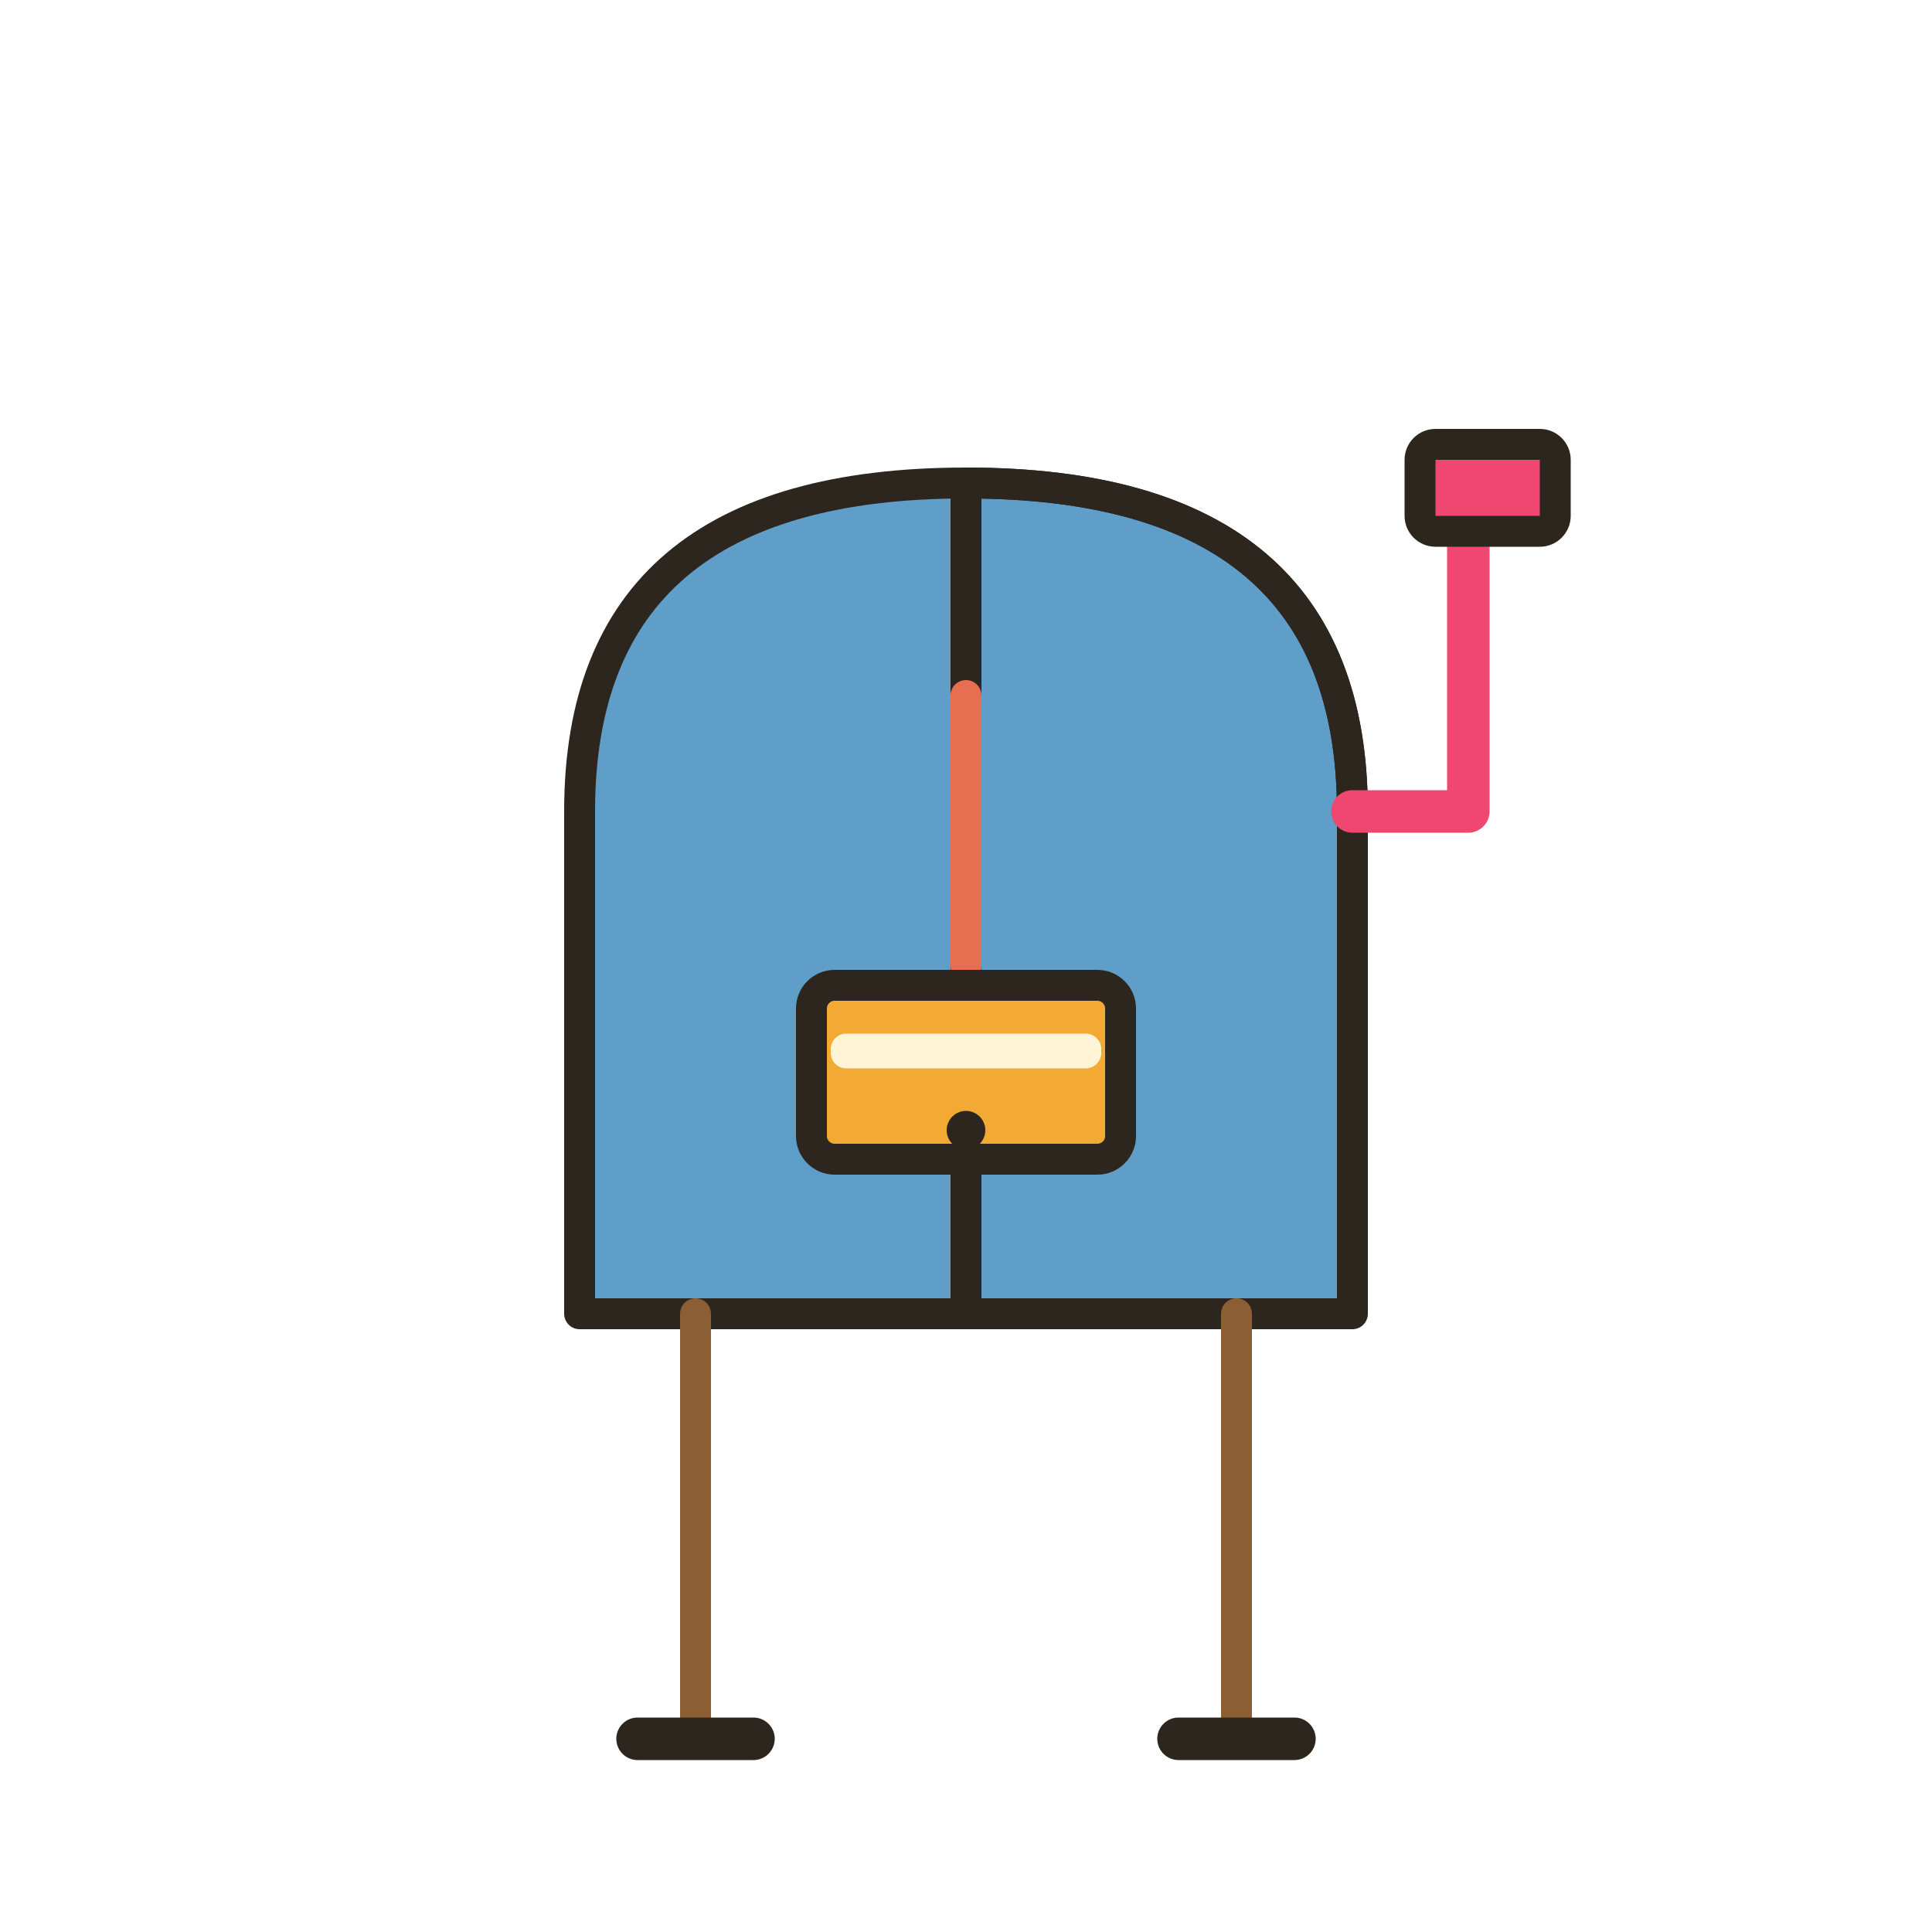
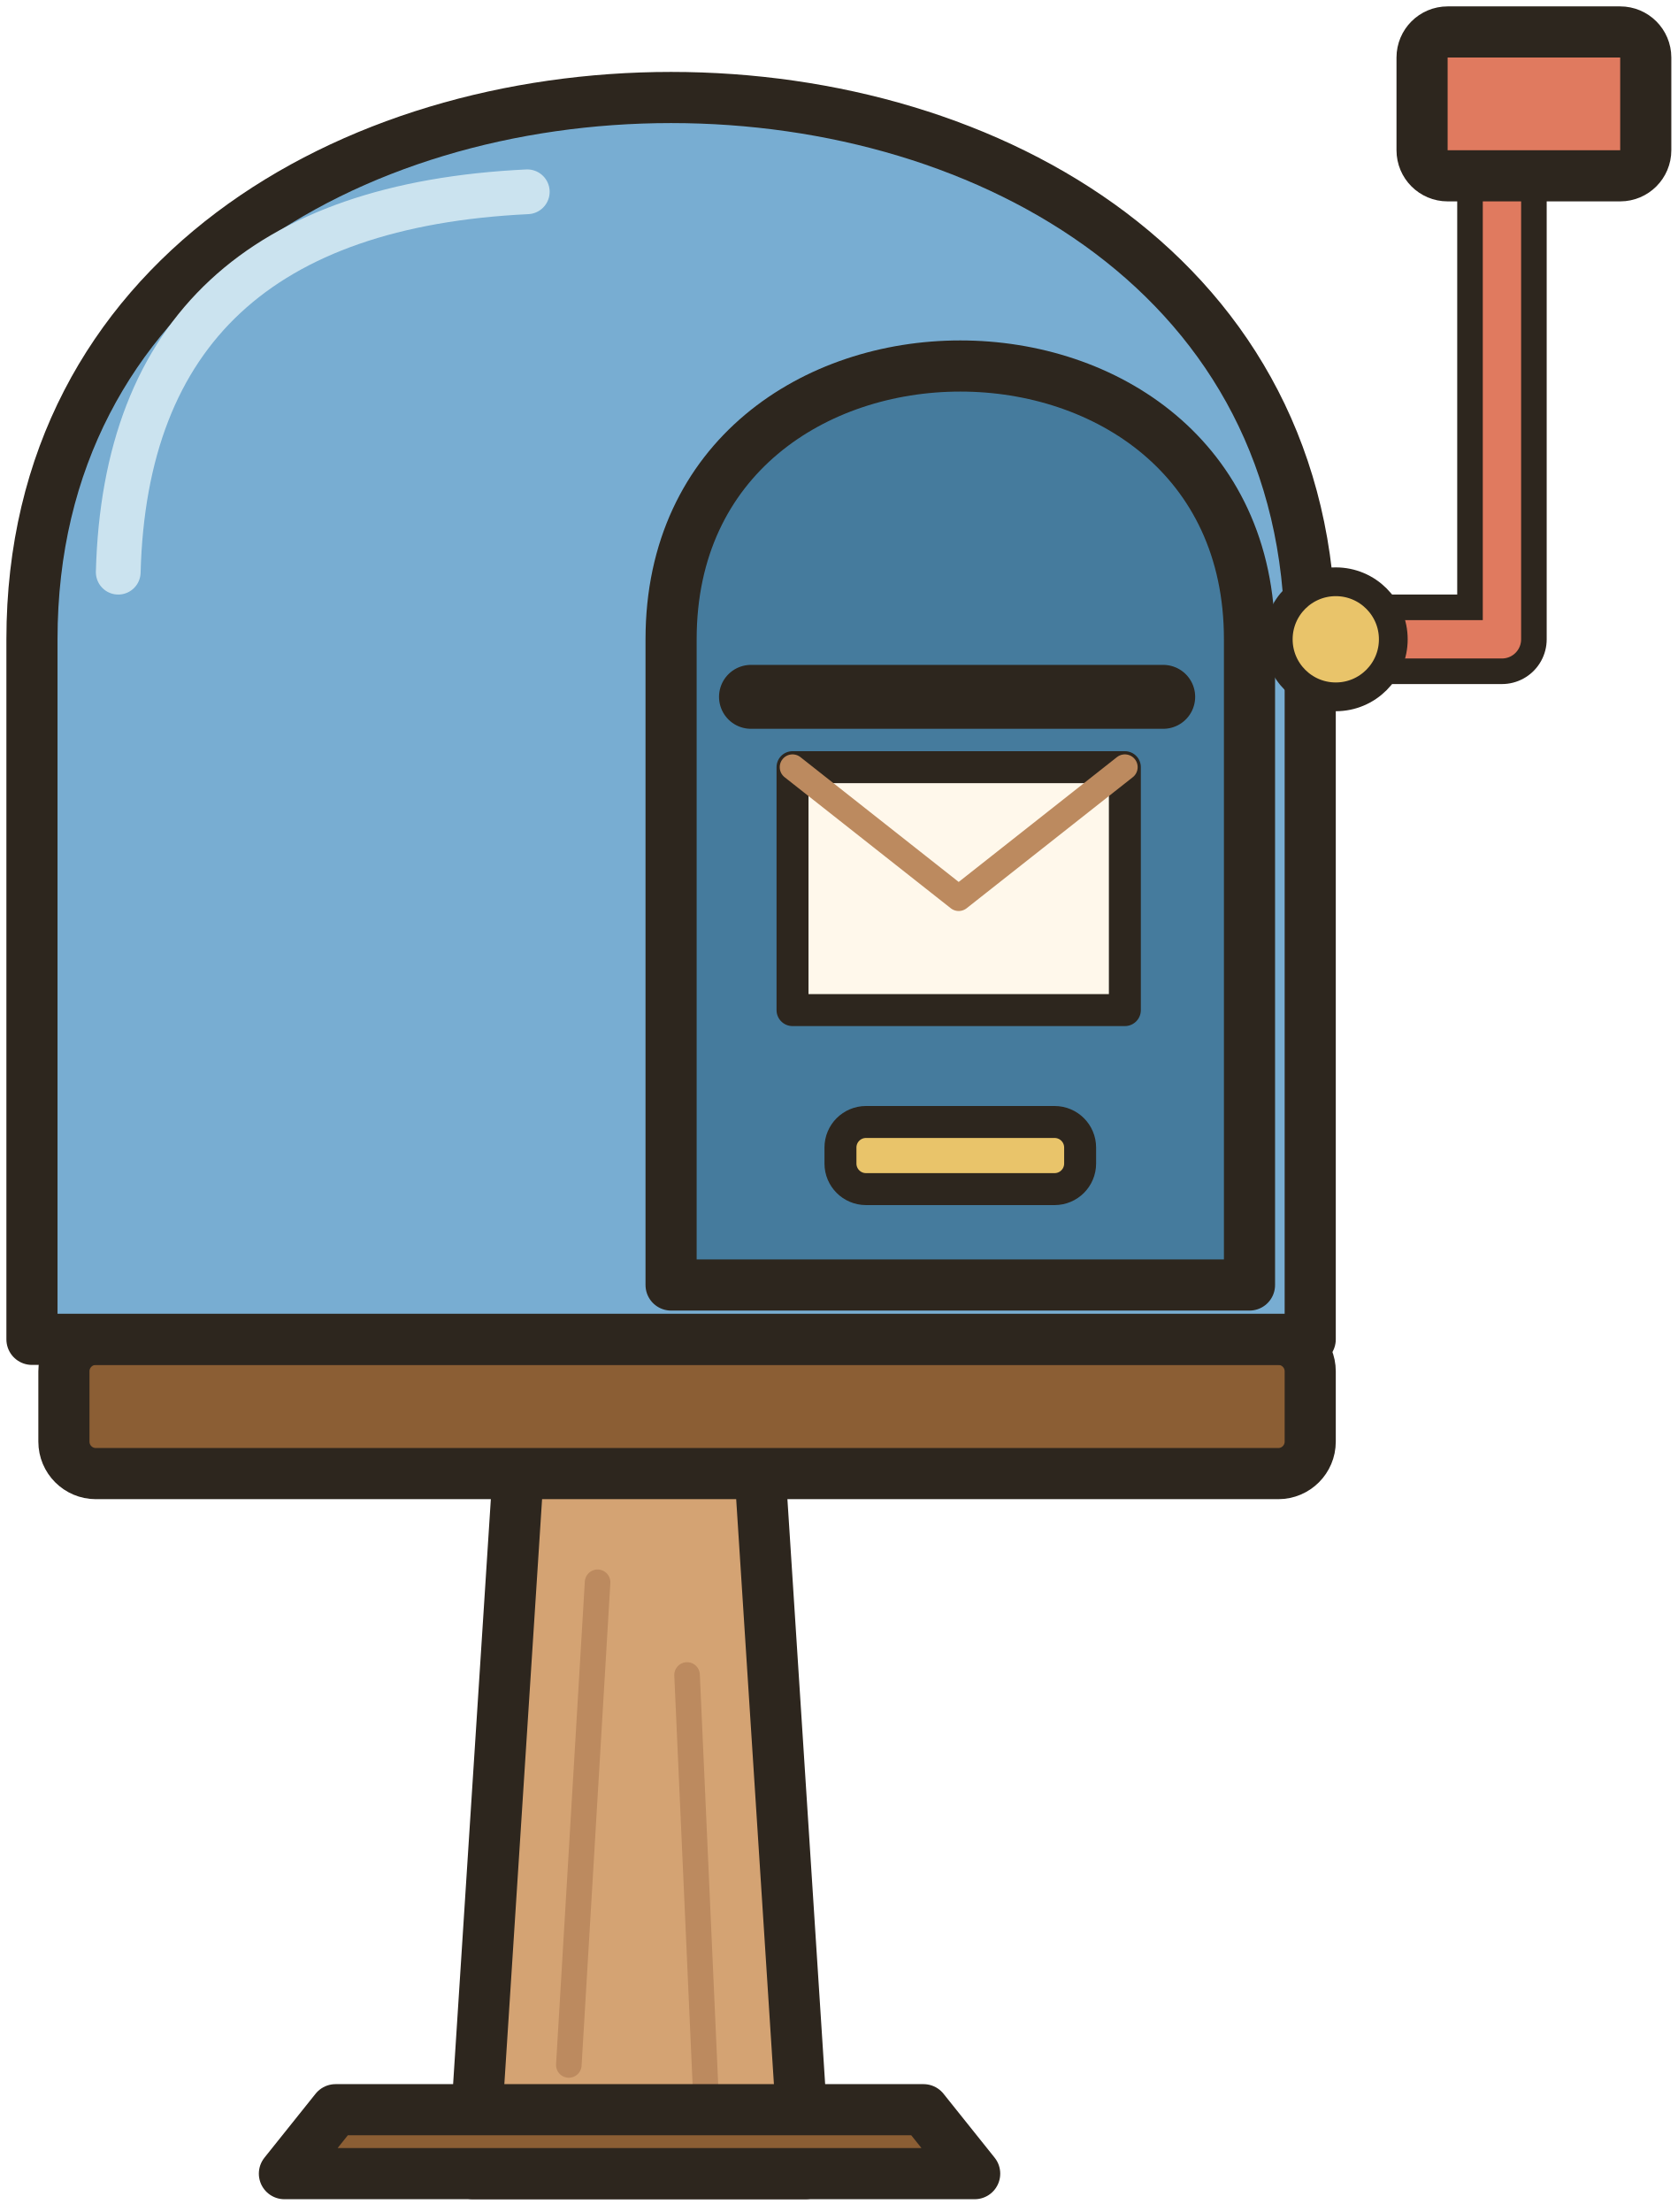
- <svg xmlns="http://www.w3.org/2000/svg" viewBox="0 0 1000 1000" data-asset-id="prop_mailbox">
+ <svg xmlns="http://www.w3.org/2000/svg" viewBox="290 220 525 692" data-asset-id="prop_mailbox">
  <g id="prop" stroke="#2d261e" stroke-width="16" stroke-linecap="round" stroke-linejoin="round">
-     <path d="M300 420 Q300 250 500 250 Q700 250 700 420 L700 680 L300 680 Z" fill="#5e9ec9" />
-     <path d="M500 250 L500 680" fill="none" />
-     <path d="M500 250 Q700 250 700 420" fill="none" />
-     <path d="M500 360 L500 500" stroke="#e76f51" />
-     <path d="M360 680 L360 900 M640 680 L640 900" stroke="#8b5e34" />
-     <rect x="420" y="510" width="160" height="90" rx="12" fill="#f2aa35" />
-     <path d="M700 420 L760 420 L760 260" fill="none" stroke="#ef476f" stroke-width="22" />
-     <rect x="735" y="230" width="70" height="45" rx="8" fill="#ef476f" />
-     <rect x="430" y="535" width="140" height="18" rx="8" fill="#fff4d6" stroke="none" />
-     <circle cx="500" cy="585" r="10" fill="#2d261e" stroke="none" />
-     <path d="M330 900 L390 900 M610 900 L670 900" stroke="#2d261e" stroke-width="22" />
+     <path d="M454 652 H526 L542 900 H438 Z" fill="#d4a373" />
+     <path d="M477 715 L468 866 M505 744 L511 878" fill="none" stroke="#bc8a5f" stroke-width="8" />
+     <path d="M395 880 H579 L595 900 H379 Z" fill="#8b5e34" />
+     <rect x="310" y="639" width="390" height="42" rx="10" fill="#8b5e34" />
+     <path d="M300 420 C300 194 700 194 700 420 V639 H300 Z" fill="#78add2" />
+     <path d="M500 420 C500 306 681 306 681 420 V622 H500 Z" fill="#457b9d" />
+     <path d="M327 399 Q330 286 455 280" fill="none" stroke="#cbe3ef" stroke-width="14" />
+     <path d="M525 438 H654" fill="none" stroke-width="20" />
+     <path d="M538 460 H642 V536 H538 Z" fill="#fff8eb" stroke-width="10" />
+     <path d="M538 460 L590 501 L642 460" fill="none" stroke="#bc8a5f" stroke-width="8" />
+     <rect x="553" y="571" width="75" height="21" rx="8" fill="#e9c46a" stroke-width="10" />
+     <path d="M708 420 H760 V244" fill="none" stroke-width="28" />
+     <path d="M708 420 H760 V244" fill="none" stroke="#e07a5f" stroke-width="12" />
+     <rect x="735" y="230" width="70" height="45" rx="8" fill="#e07a5f" />
+     <circle cx="708" cy="420" r="18" fill="#e9c46a" stroke-width="9" />
  </g>
</svg>
